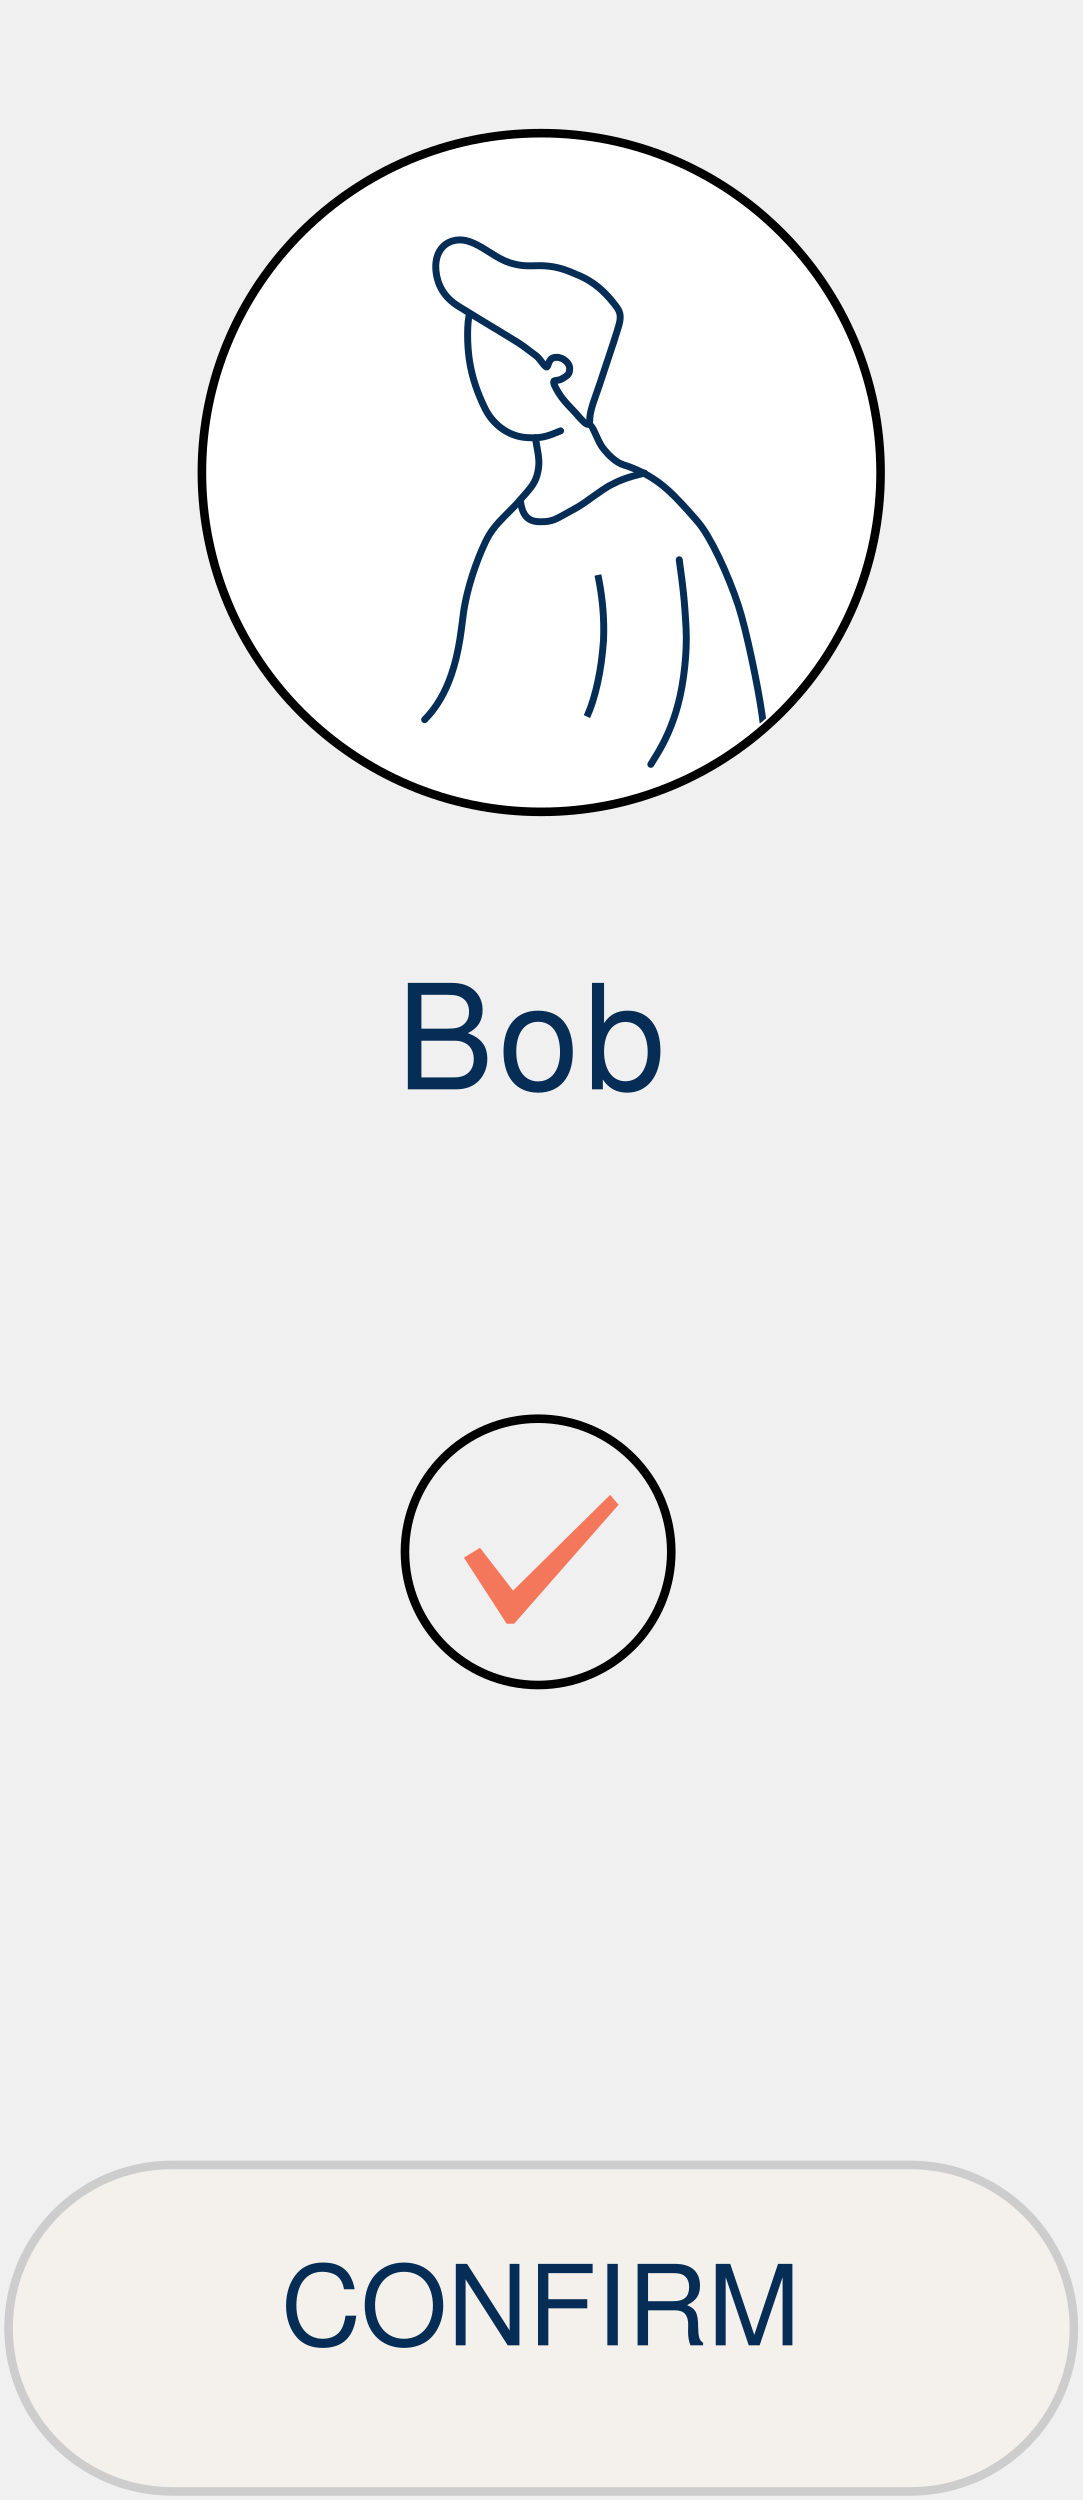
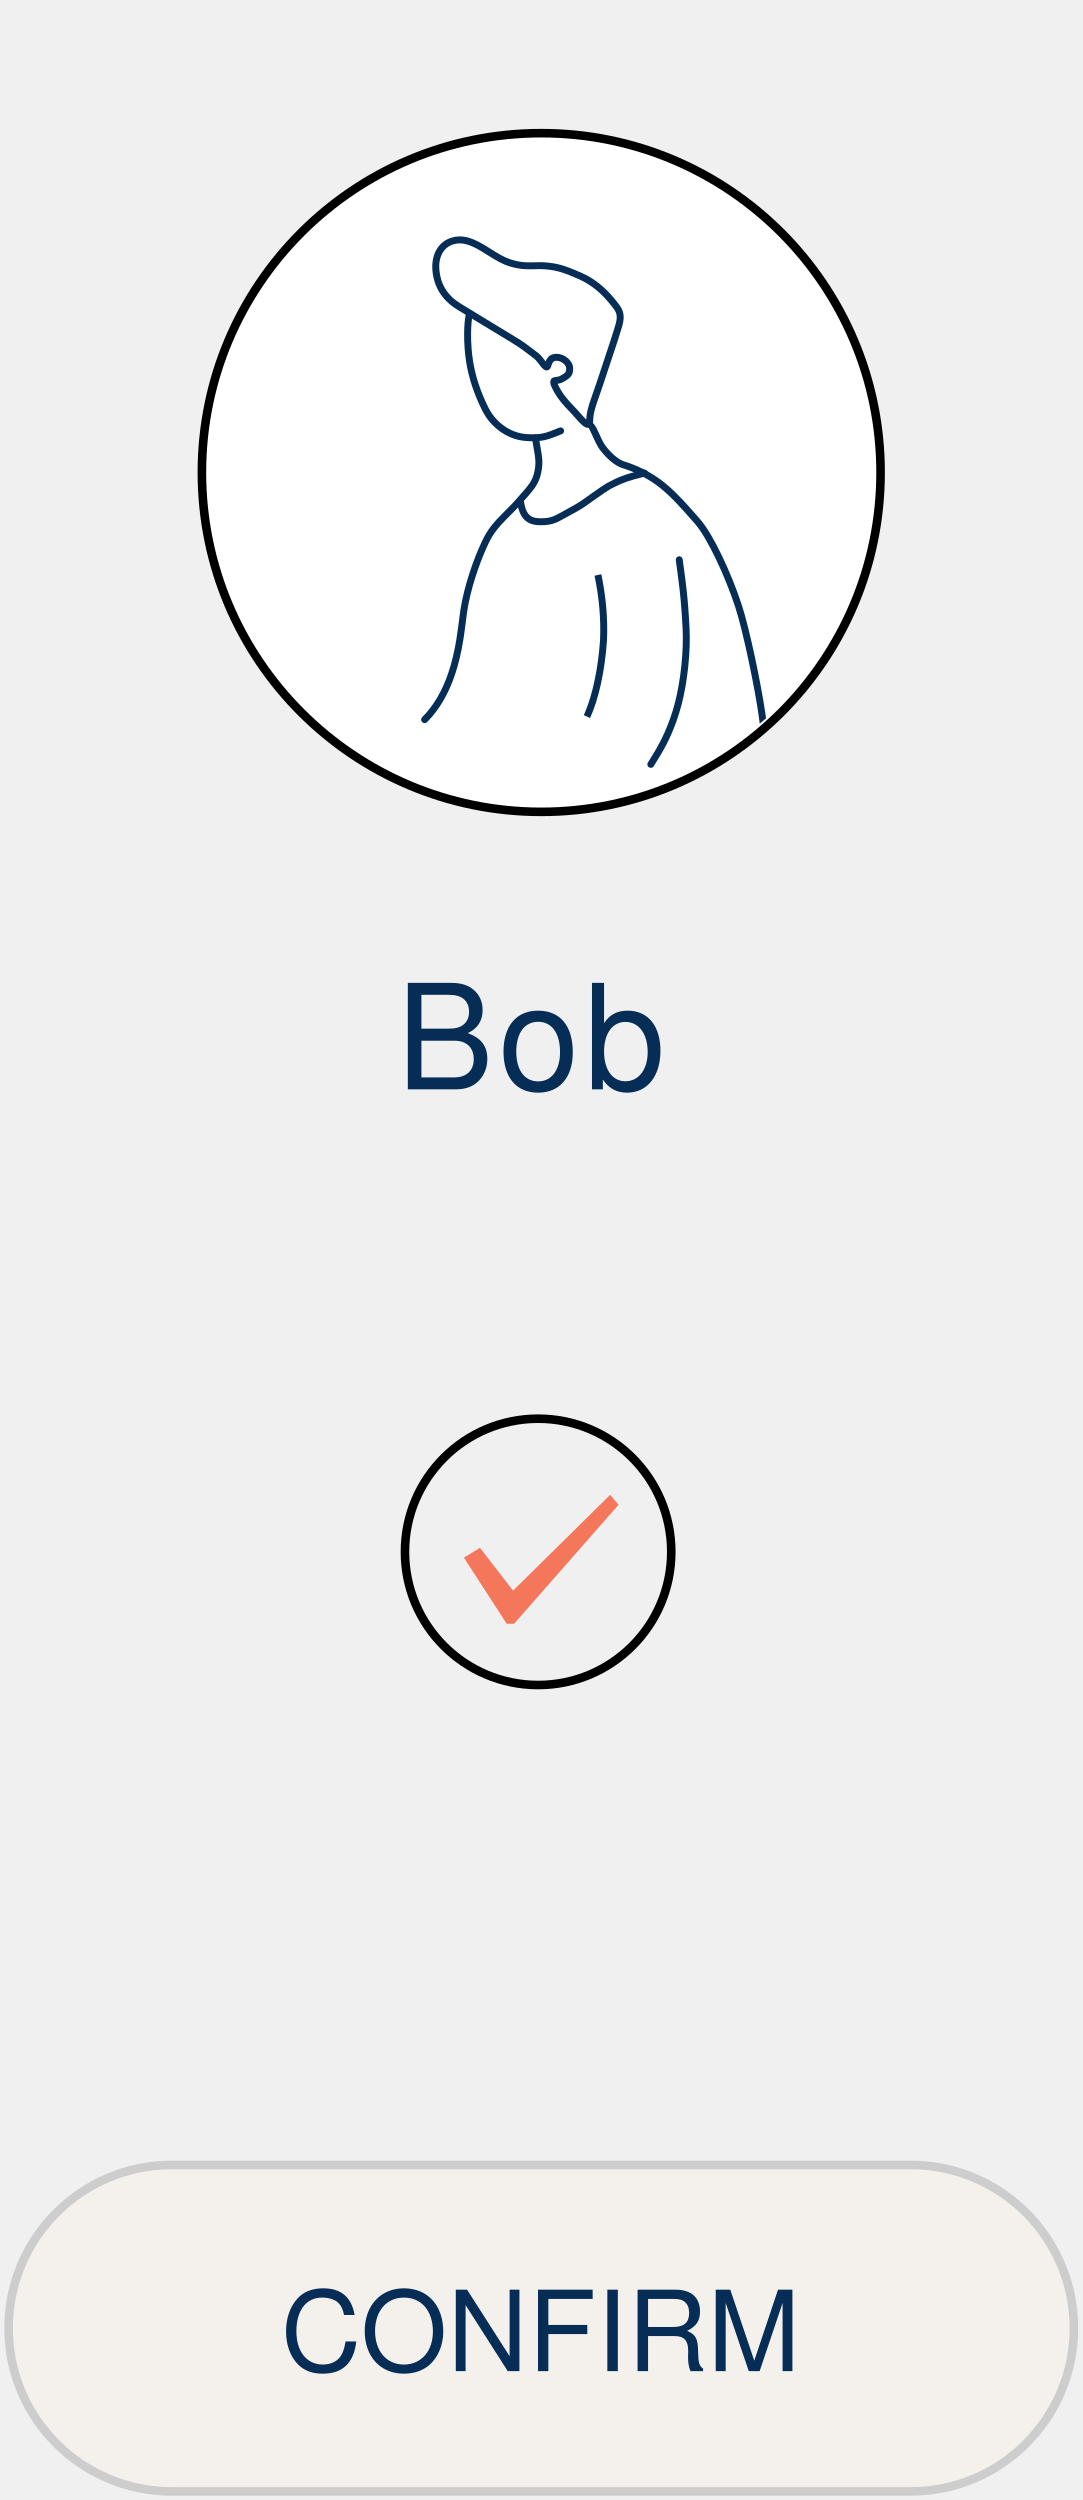
<svg xmlns="http://www.w3.org/2000/svg" width="126px" height="291px" viewBox="0 0 126 291" version="1.1">
  <g id="Page-1" stroke="none" stroke-width="1" fill="none" fill-rule="evenodd">
    <g id="web_05_01" transform="translate(-780, -3236)">
      <g id="how-works" transform="translate(0, 2904)">
        <g id="Group-25" transform="translate(781, 332)">
          <rect id="Rectangle" fill="#F0F0F0" x="0" y="0" width="124" height="110" rx="10" />
          <g id="Group-24" transform="translate(62, 55) scale(-1, 1) translate(-62, -55) translate(22, 15)">
            <g id="Group-23">
              <circle id="Oval" stroke="#000000" fill="#FFFFFF" cx="40" cy="40" r="39.5" />
              <g id="guy" transform="translate(13.36365, 12.12121)" />
            </g>
            <g id="Group-21" transform="translate(13.83056, 12.51637)" fill="#062D56" fill-rule="nonzero">
              <path d="M22.604,20.685 L23.35,19.894 C23.377,19.864 23.403,19.836 23.429,19.807 C24.015,19.164 24.438,18.589 24.805,17.879 C25.063,17.38 25.159,17.099 25.109,16.847 C25.045,16.527 24.874,16.428 24.55,16.375 L24.263,16.334 C24.163,16.317 24.1,16.299 24.036,16.269 L23.988,16.244 C23.334,15.88 23.263,15.798 23.263,15.363 C23.263,14.958 23.857,14.478 24.365,14.478 C24.742,14.478 24.85,14.599 25.051,15.234 C25.308,15.75 25.718,15.662 26.032,15.355 C26.089,15.298 26.148,15.232 26.216,15.15 L26.536,14.737 C26.651,14.589 26.736,14.485 26.816,14.397 C26.887,14.32 26.949,14.262 27.001,14.225 L28.24,13.29 L28.307,13.241 C28.51,13.092 28.698,12.958 28.878,12.838 L29.74,12.295 L34.865,9.186 C35.326,8.904 35.693,8.679 35.996,8.492 C37.744,7.412 38.655,5.876 38.83,4.021 C39.005,2.167 38.194,0.608 36.599,0.142 C35.427,-0.201 34.366,0.088 32.971,0.891 L32.571,1.129 L31.519,1.786 C30.551,2.388 29.897,2.69 29.02,2.873 C28.406,3.001 27.973,3.033 27.258,3.02 L26.412,3.003 C26.104,3.001 25.876,3.009 25.595,3.033 C24.243,3.148 23.357,3.404 21.459,4.246 C19.909,4.933 18.682,5.985 17.662,7.224 L17.239,7.755 L17.09,7.95 C17.069,7.98 17.048,8.009 17.028,8.037 C16.551,8.723 16.446,9.368 16.73,10.401 L16.833,10.763 C16.95,11.16 17.109,11.666 17.32,12.316 L18.794,16.763 L18.957,17.258 C19.078,17.621 19.644,19.223 19.768,19.614 C19.981,20.283 20.093,20.787 20.115,21.229 L20.119,21.392 C20.119,22.091 20.515,22.482 21.086,22.19 C21.294,22.083 21.506,21.898 21.8,21.584 L22.146,21.2 L22.543,20.751 L22.604,20.685 Z M22.756,19.346 L21.946,20.207 L21.321,20.911 C21.213,21.03 21.118,21.129 21.035,21.211 L20.925,21.313 L20.927,21.392 C20.927,20.876 20.827,20.331 20.621,19.637 L20.538,19.369 C20.498,19.242 20.415,18.998 20.316,18.711 L19.673,16.85 L18.114,12.144 C17.822,11.248 17.629,10.623 17.509,10.187 C17.288,9.383 17.352,8.985 17.691,8.5 L17.805,8.344 L18.096,7.973 C19.081,6.721 20.275,5.655 21.786,4.984 C23.608,4.176 24.41,3.945 25.663,3.838 L25.908,3.821 C26.067,3.812 26.224,3.809 26.417,3.811 L26.986,3.823 C27.915,3.848 28.428,3.822 29.185,3.664 C30.089,3.476 30.781,3.176 31.692,2.628 L33.163,1.716 C34.492,0.919 35.415,0.638 36.373,0.918 C37.553,1.262 38.167,2.444 38.025,3.945 C37.873,5.553 37.098,6.861 35.571,7.805 L33.236,9.23 L28.616,12.043 C28.431,12.162 28.24,12.293 28.037,12.438 L27.829,12.589 C27.551,12.792 26.673,13.465 26.527,13.571 C26.426,13.644 26.326,13.737 26.221,13.851 C26.147,13.932 26.073,14.019 25.987,14.128 L25.66,14.55 L25.644,14.512 C25.39,13.933 25.038,13.669 24.365,13.669 C23.444,13.669 22.455,14.469 22.455,15.363 C22.455,16.159 22.712,16.46 23.595,16.95 L23.681,16.995 C23.812,17.06 23.928,17.095 24.089,17.124 L24.258,17.15 L24.184,17.313 C24.157,17.371 24.125,17.436 24.087,17.509 C23.798,18.068 23.469,18.536 23.028,19.043 L22.756,19.346 Z" id="Path-9" />
              <path d="M34.385,8.614 C34.597,8.545 34.825,8.662 34.893,8.874 C35.212,9.862 35.239,12.591 34.908,14.631 C34.586,16.613 33.962,18.427 33.043,20.271 C32.089,22.187 30.189,23.641 28.012,23.809 C26.563,23.922 25.759,23.793 24.672,23.372 L24.045,23.12 C23.947,23.081 23.862,23.049 23.775,23.018 C23.565,22.942 23.456,22.711 23.531,22.501 C23.607,22.291 23.838,22.182 24.048,22.257 L24.339,22.367 L24.755,22.536 C25.851,22.982 26.54,23.113 27.949,23.004 C29.823,22.858 31.485,21.587 32.32,19.911 C33.204,18.136 33.802,16.397 34.11,14.501 C34.423,12.576 34.397,9.968 34.124,9.122 C34.056,8.91 34.173,8.682 34.385,8.614 Z" id="Path-10" />
              <path d="M20.751,21.265 C20.945,21.377 21.01,21.624 20.899,21.817 C20.797,21.993 20.695,22.184 20.587,22.399 L20.478,22.622 C20.358,22.871 19.974,23.707 19.916,23.829 L19.764,24.141 C19.62,24.426 19.497,24.635 19.371,24.801 C18.594,25.825 17.642,26.701 16.69,26.987 C15.407,27.373 13.932,28.08 12.692,29.006 L12.417,29.217 C11.272,30.118 10.153,31.292 8.257,33.483 C6.841,35.119 4.792,39.472 3.582,43.175 C2.676,45.944 1.277,52.71 0.84,55.923 L0.741,56.713 C-0.307,55.923 0.84,56.713 1.61648472e-13,56.113 L0.083,55.502 C0.569,52.137 1.92,45.657 2.814,42.924 C4.055,39.127 6.143,34.691 7.645,32.955 L8.308,32.194 C9.993,30.279 11.047,29.227 12.209,28.359 C13.529,27.372 15.088,26.625 16.457,26.213 C17.197,25.991 18.047,25.208 18.727,24.313 C18.836,24.168 18.958,23.952 19.116,23.628 L19.75,22.271 C19.907,21.945 20.558,21.153 20.751,21.265 Z" id="Path-11" />
              <path d="M26.827,23.036 L26.9,23.04 C27.121,23.071 27.274,23.276 27.243,23.496 L27.14,24.163 C27.081,24.507 26.98,25.083 26.974,25.116 L26.92,25.457 C26.89,25.665 26.87,25.839 26.859,26.009 C26.83,26.44 26.857,26.84 26.953,27.305 C27.069,27.87 27.226,28.265 27.49,28.671 C27.64,28.902 27.829,29.145 28.114,29.479 L29.081,30.584 C29.228,30.753 29.382,30.922 29.55,31.099 L29.908,31.468 L30.513,32.072 C31.798,33.352 32.442,34.156 33.037,35.41 C34.147,37.746 35.137,40.772 35.547,43.275 L35.615,43.729 L35.799,45.166 C35.883,45.824 35.959,46.356 36.047,46.897 C36.283,48.338 36.585,49.625 37,50.843 C37.699,52.892 38.684,54.613 40.032,55.97 C40.189,56.128 40.188,56.384 40.03,56.541 C39.872,56.699 39.616,56.698 39.459,56.539 C38.016,55.087 36.971,53.262 36.235,51.104 C35.804,49.839 35.493,48.51 35.25,47.028 L35.163,46.474 C35.135,46.288 35.108,46.097 35.081,45.898 L34.812,43.823 C34.465,41.329 33.449,38.16 32.307,35.756 C31.795,34.677 31.241,33.959 30.165,32.868 L29.237,31.938 L29.144,31.843 C28.958,31.651 28.789,31.471 28.629,31.292 L27.5,30.004 C27.194,29.646 26.985,29.377 26.812,29.111 C26.492,28.618 26.297,28.129 26.161,27.468 C26.051,26.931 26.019,26.458 26.053,25.955 C26.066,25.764 26.087,25.572 26.119,25.347 L26.201,24.847 C26.244,24.599 26.335,24.081 26.368,23.875 C26.395,23.708 26.42,23.546 26.443,23.383 C26.471,23.187 26.635,23.044 26.827,23.036 Z" id="Path-12" />
              <path d="M14.238,27.158 L14.808,27.3 C16.511,27.734 17.27,28.039 18.522,28.714 L18.689,28.811 C19.43,29.266 21.267,30.605 21.468,30.739 C21.903,31.028 22.324,31.283 22.759,31.514 L22.984,31.635 L23.993,32.195 C24.363,32.399 24.59,32.512 24.81,32.597 C25.21,32.751 25.607,32.813 26.255,32.813 C27.508,32.813 27.983,32.273 28.21,30.692 C28.241,30.471 28.446,30.318 28.667,30.349 C28.888,30.381 29.041,30.586 29.009,30.807 C28.731,32.748 27.963,33.621 26.255,33.621 C25.514,33.621 25.021,33.544 24.52,33.351 C24.332,33.279 24.148,33.193 23.913,33.07 L22.599,32.346 C22.526,32.306 22.454,32.267 22.379,32.227 C22.035,32.044 21.699,31.847 21.361,31.633 L21.021,31.412 C20.761,31.24 18.657,29.705 18.138,29.425 L17.776,29.233 C16.668,28.66 15.905,28.395 14.047,27.943 C13.83,27.891 13.697,27.672 13.75,27.455 C13.797,27.263 13.974,27.136 14.166,27.147 L14.238,27.158 Z" id="Path-13" />
              <path d="M10.157,37.238 C10.378,37.266 10.535,37.468 10.507,37.689 L10.225,39.796 C9.975,41.71 9.845,43.141 9.713,45.68 C9.579,48.274 9.949,51.789 10.622,54.333 C10.937,55.522 11.318,56.606 11.755,57.606 C12.067,58.32 12.392,58.957 12.749,59.58 L12.967,59.952 C13.097,60.169 13.681,61.098 13.773,61.271 C13.877,61.468 13.801,61.713 13.604,61.817 C13.407,61.921 13.162,61.845 13.058,61.648 L12.992,61.534 C12.819,61.246 12.396,60.571 12.274,60.367 C11.812,59.597 11.404,58.82 11.015,57.93 C10.561,56.892 10.167,55.77 9.841,54.54 C9.146,51.915 8.767,48.316 8.906,45.638 L8.977,44.377 C9.081,42.681 9.197,41.469 9.38,40.03 L9.705,37.587 C9.73,37.391 9.893,37.245 10.084,37.235 L10.157,37.238 Z" id="Path-14" />
              <path d="M19.177,39.328 L19.968,39.495 C19.43,42.052 19.216,44.557 19.324,47 C19.547,50.299 20.208,53.392 21.106,55.471 L21.219,55.725 L20.485,56.063 C19.485,53.888 18.756,50.582 18.517,47.046 C18.414,44.718 18.594,42.347 19.056,39.933 L19.177,39.328 Z" id="Path-15" />
            </g>
          </g>
          <text id="Bob" font-family="Helvetica" font-size="17" font-weight="normal" line-spacing="25" letter-spacing="0.531" fill="#062D56">
            <tspan x="45.129" y="126.8">Bob</tspan>
          </text>
          <g id="Group" transform="translate(46.63636, 165.6364)">
            <g id="cir+tick" transform="translate(-1, -1)">
              <path d="M16,0 C7.163,0 0,7.163 0,16 C0,24.837 7.163,32 16,32 C24.837,32 32,24.837 32,16 C32,7.163 24.837,0 16,0 Z M16,1 C24.284,1 31,7.716 31,16 C31,24.284 24.284,31 16,31 C7.716,31 1,24.284 1,16 C1,7.716 7.716,1 16,1 Z" id="Mask-fills" fill="#000000" fill-rule="nonzero" transform="translate(16, 16) scale(-1, -1) translate(-16, -16) " />
              <g id="Page-1" transform="translate(1.363637, 1.363633)" fill="#F5775B">
                <polygon points="23.021 8 11.72 19.147 7.87 14.163 6 15.31 10.974 23 11.845 23 24.001 9.155" />
              </g>
            </g>
          </g>
          <g id="button" transform="translate(0, 252)">
            <rect id="Rectangle" stroke="#CDCDCD" fill="#F4F1EC" x="0" y="0" width="124" height="38" rx="19" />
            <text id="confirm" font-family="Helvetica" font-size="13" font-weight="normal" fill="#062D56">
-               <tspan x="31.671" y="21">CONFIRM</tspan>
+               <tspan x="31.671" y="24">CONFIRM</tspan>
            </text>
          </g>
        </g>
      </g>
    </g>
  </g>
</svg>
